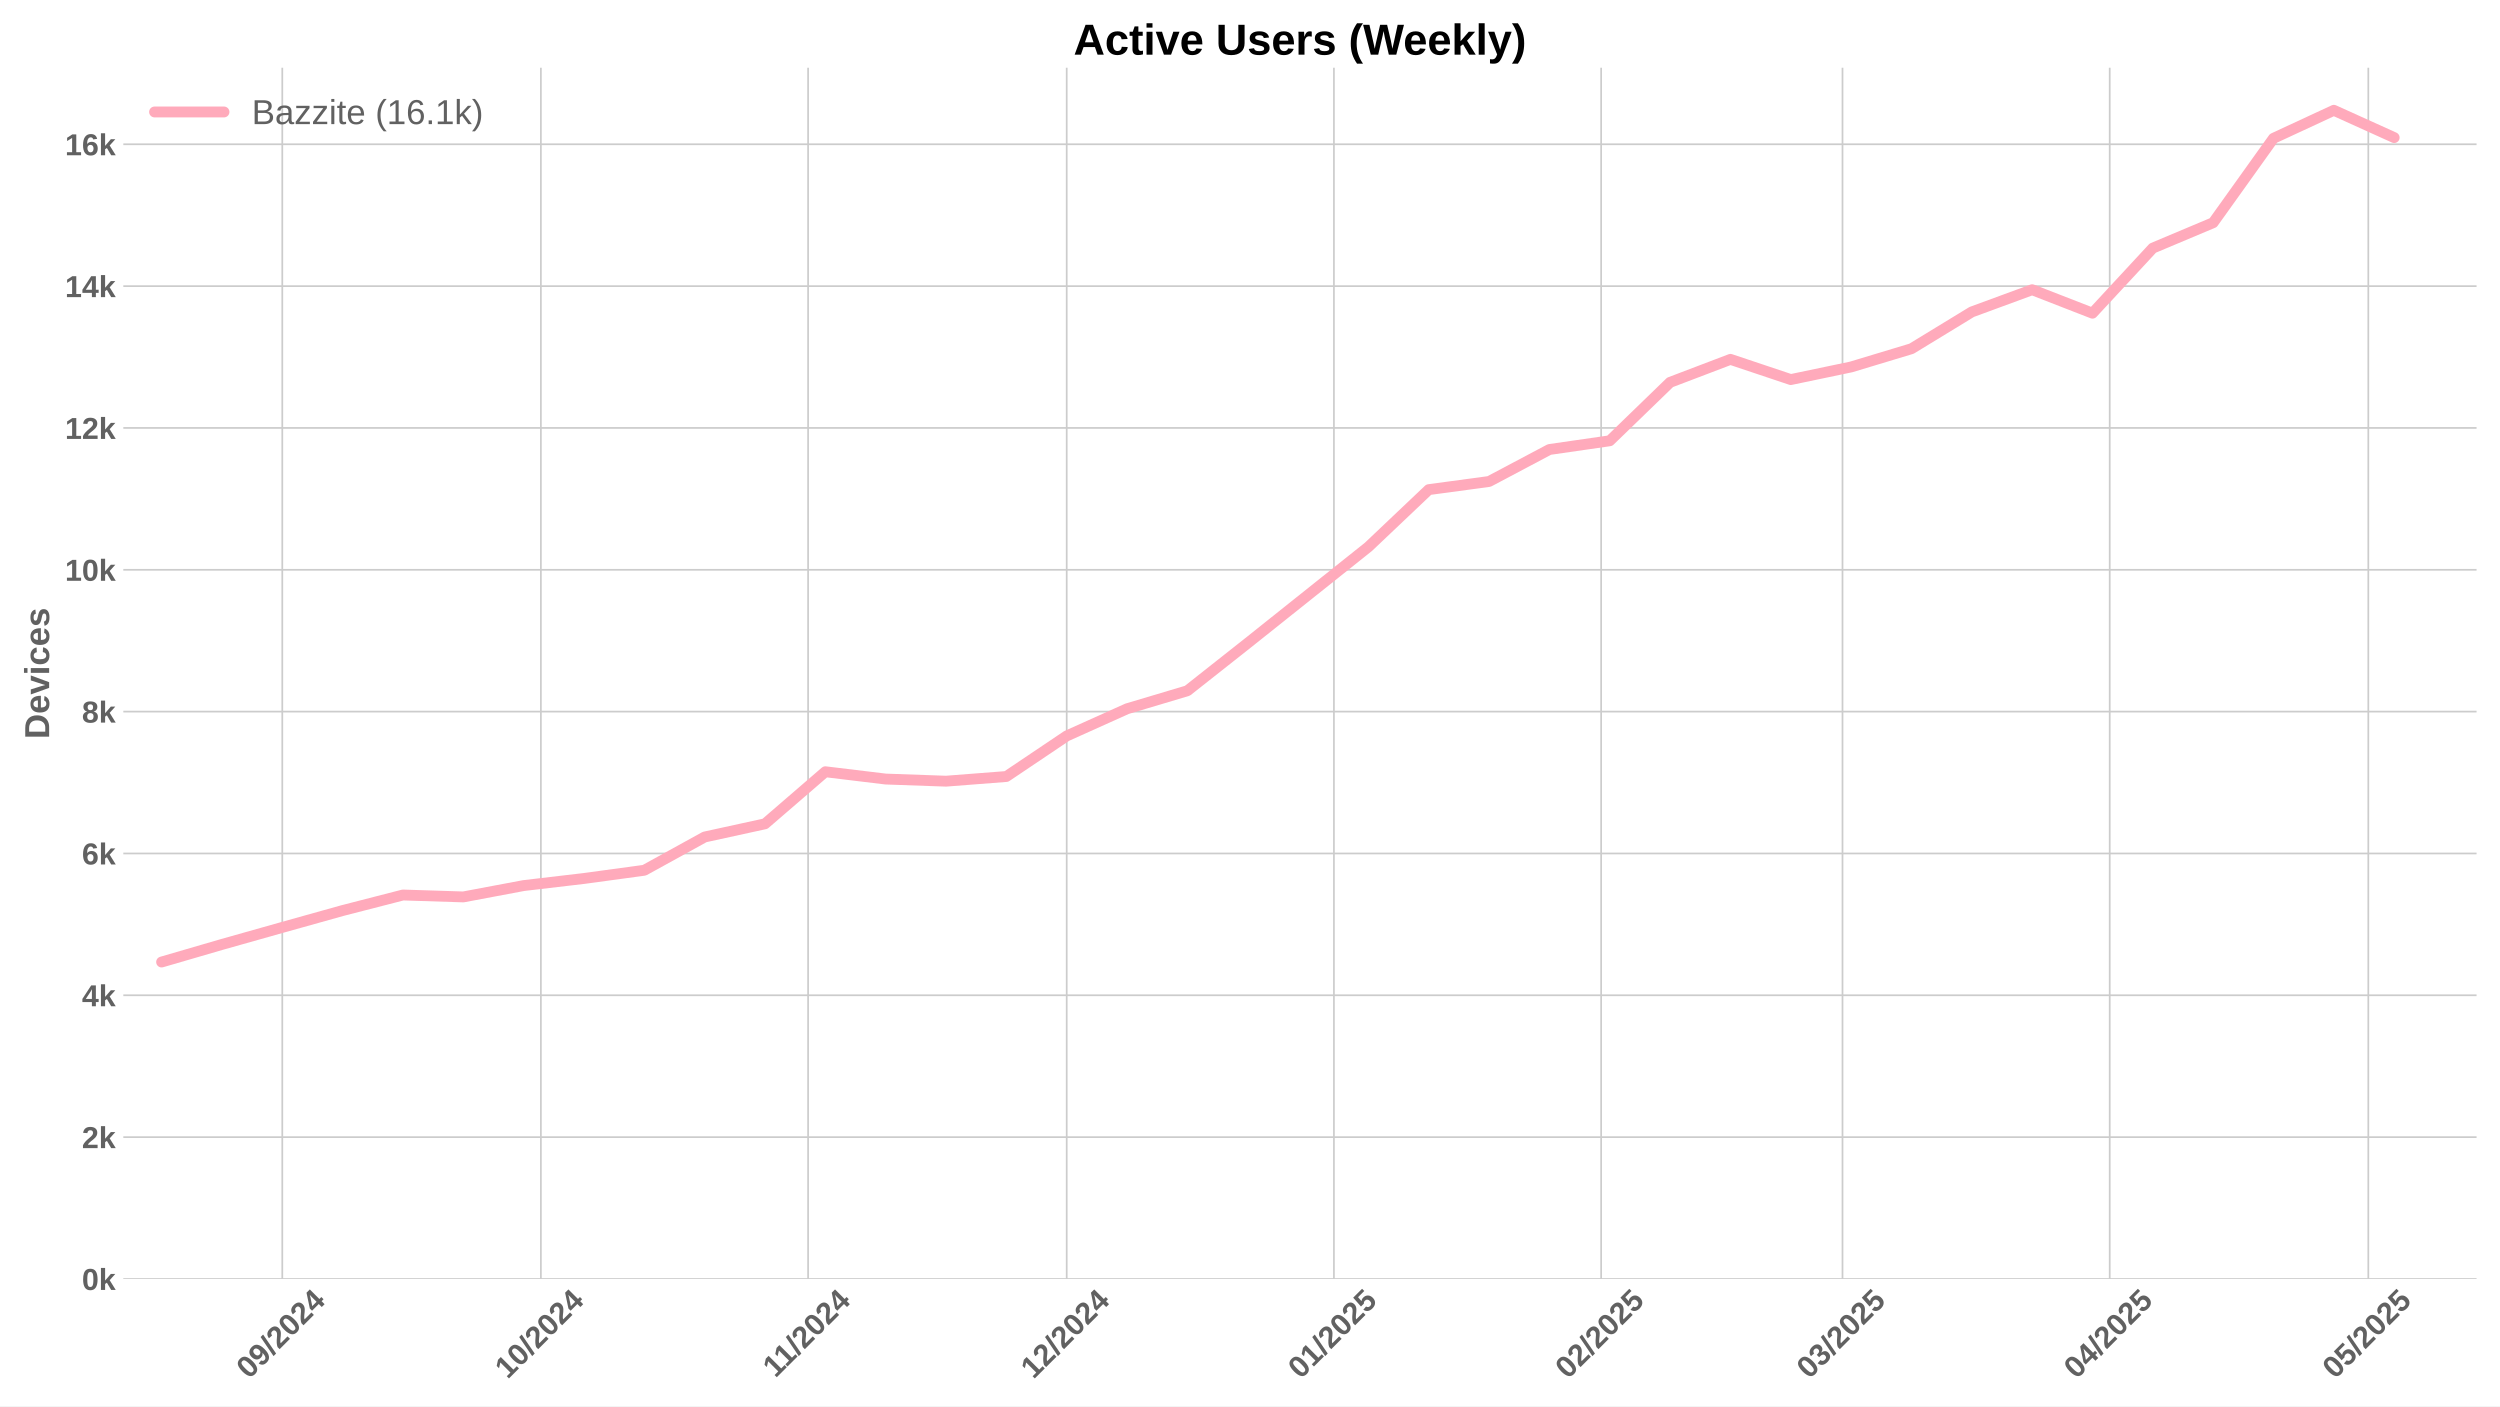
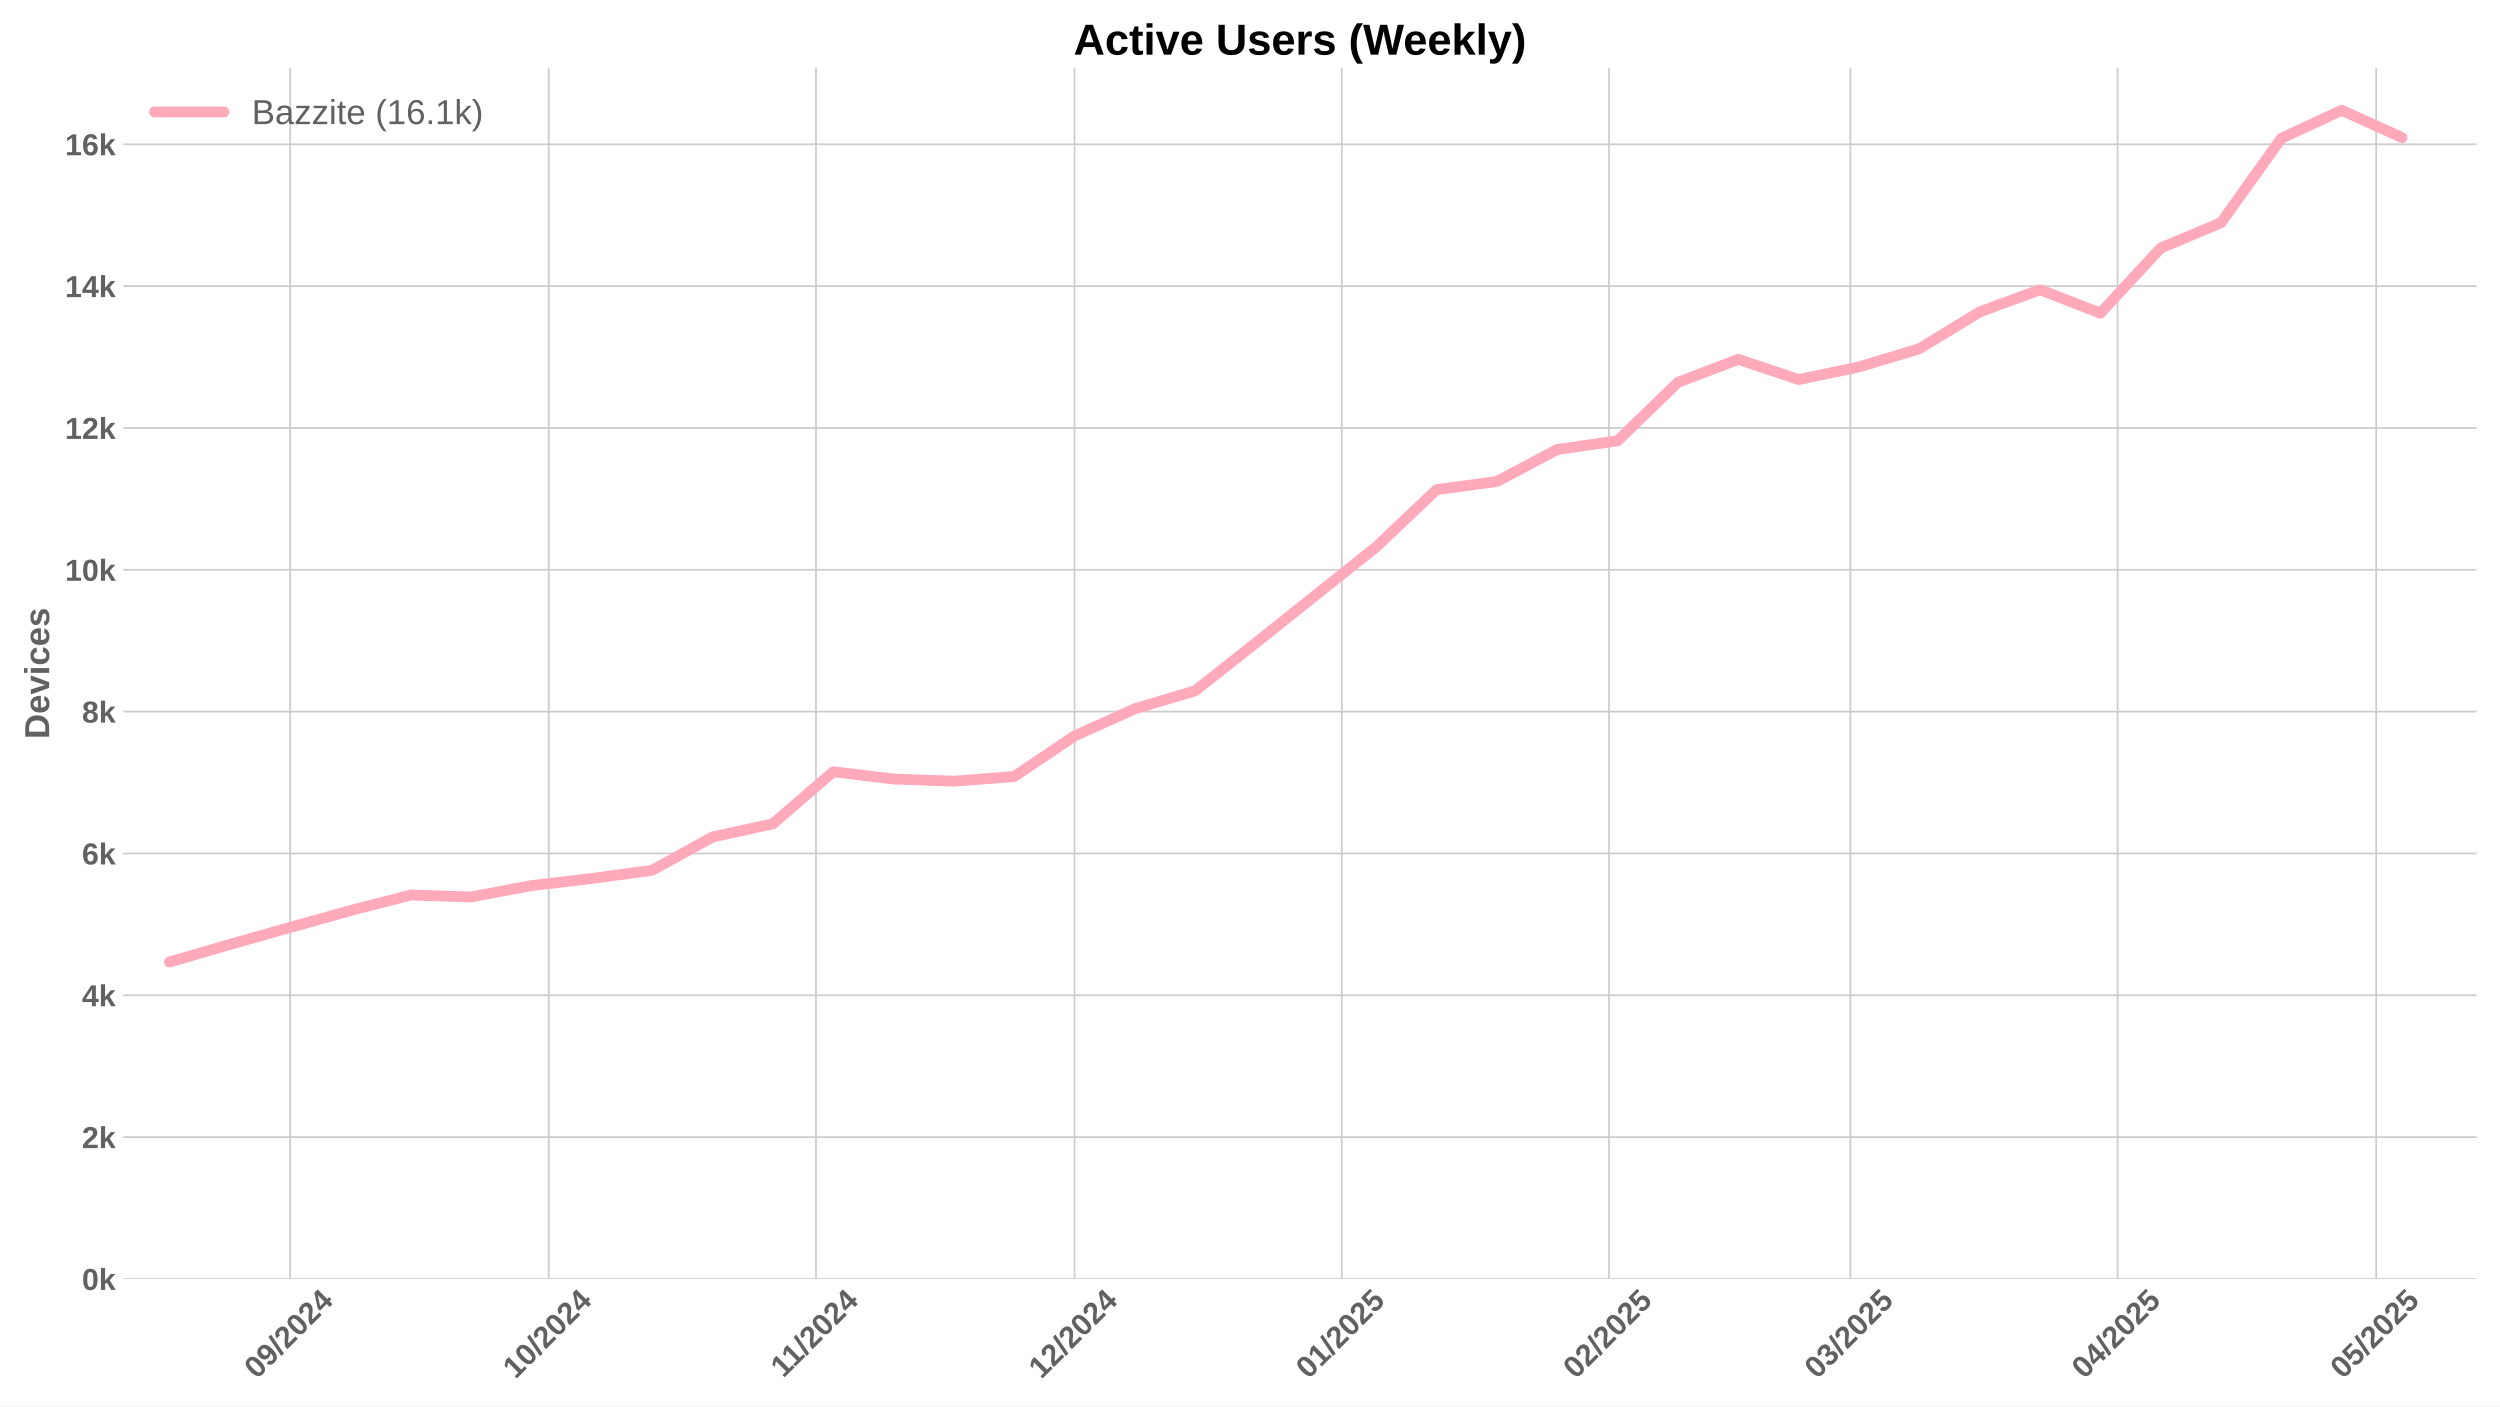
<svg xmlns="http://www.w3.org/2000/svg" xmlns:xlink="http://www.w3.org/1999/xlink" width="1152pt" height="648pt" viewBox="0 0 1152 648" version="1.1">
  <defs>
    <style type="text/css">*{stroke-linejoin: round; stroke-linecap: butt}</style>
  </defs>
  <g id="figure_1">
    <g id="patch_1">
      <path d="M 0 648  L 1152 648  L 1152 0  L 0 0  z " style="fill: #ffffff" />
    </g>
    <g id="axes_1">
      <g id="patch_2">
        <path d="M 56.82 589.343  L 1141.2 589.343  L 1141.2 31.2  L 56.82 31.2  z " style="fill: #ffffff" />
      </g>
      <g id="matplotlib.axis_1">
        <g id="xtick_1">
          <g id="line2d_1">
-             <path d="M 130.076 589.343  L 130.076 31.2  " clip-path="url(#p32532dcc13)" style="fill: none; stroke: #cccccc; stroke-width: 0.8; stroke-linecap: round" />
+             <path d="M 133.702 589.343  L 133.702 31.2  " clip-path="url(#p4826647cc5)" style="fill: none; stroke: #cccccc; stroke-width: 0.8; stroke-linecap: round" />
          </g>
          <g id="line2d_2" />
          <g id="text_1">
-             <g style="fill: #616161" transform="translate(114.7458 635.7977) rotate(-45) scale(0.14 -0.14)">
+             <g style="fill: #616161" transform="translate(118.3719 635.7977) rotate(-45) scale(0.14 -0.14)">
              <defs>
                <path id="LiberationSans-Bold-30" d="M 3297 2203  Q 3297 1088 2914 512  Q 2531 -63 1766 -63  Q 253 -63 253 2203  Q 253 2994 418 3494  Q 584 3994 915 4231  Q 1247 4469 1791 4469  Q 2572 4469 2934 3903  Q 3297 3338 3297 2203  z M 2416 2203  Q 2416 2813 2356 3150  Q 2297 3488 2165 3634  Q 2034 3781 1784 3781  Q 1519 3781 1383 3632  Q 1247 3484 1189 3148  Q 1131 2813 1131 2203  Q 1131 1600 1192 1261  Q 1253 922 1386 775  Q 1519 628 1772 628  Q 2022 628 2158 783  Q 2294 938 2355 1278  Q 2416 1619 2416 2203  z " transform="scale(0.015625)" />
                <path id="LiberationSans-Bold-39" d="M 3322 2272  Q 3322 1100 2894 518  Q 2466 -63 1678 -63  Q 1097 -63 767 185  Q 438 434 300 972  L 1125 1088  Q 1247 628 1688 628  Q 2056 628 2254 981  Q 2453 1334 2459 2028  Q 2341 1794 2070 1661  Q 1800 1528 1488 1528  Q 906 1528 564 1923  Q 222 2319 222 2994  Q 222 3688 623 4078  Q 1025 4469 1759 4469  Q 2550 4469 2936 3920  Q 3322 3372 3322 2272  z M 2394 2888  Q 2394 3297 2214 3539  Q 2034 3781 1738 3781  Q 1447 3781 1280 3570  Q 1113 3359 1113 2988  Q 1113 2622 1278 2401  Q 1444 2181 1741 2181  Q 2022 2181 2208 2373  Q 2394 2566 2394 2888  z " transform="scale(0.015625)" />
                <path id="LiberationSans-Bold-2f" d="M 63 -128  L 972 4638  L 1716 4638  L 822 -128  L 63 -128  z " transform="scale(0.015625)" />
                <path id="LiberationSans-Bold-32" d="M 222 0  L 222 609  Q 394 988 711 1347  Q 1028 1706 1509 2097  Q 1972 2472 2158 2715  Q 2344 2959 2344 3194  Q 2344 3769 1766 3769  Q 1484 3769 1336 3617  Q 1188 3466 1144 3163  L 259 3213  Q 334 3825 717 4147  Q 1100 4469 1759 4469  Q 2472 4469 2853 4144  Q 3234 3819 3234 3231  Q 3234 2922 3112 2672  Q 2991 2422 2800 2211  Q 2609 2000 2376 1815  Q 2144 1631 1925 1456  Q 1706 1281 1526 1103  Q 1347 925 1259 722  L 3303 722  L 3303 0  L 222 0  z " transform="scale(0.015625)" />
                <path id="LiberationSans-Bold-34" d="M 2938 897  L 2938 0  L 2100 0  L 2100 897  L 97 897  L 97 1556  L 1956 4403  L 2938 4403  L 2938 1550  L 3525 1550  L 3525 897  L 2938 897  z M 2100 2991  Q 2100 3159 2111 3356  Q 2122 3553 2128 3609  Q 2047 3434 1834 3103  L 813 1550  L 2100 1550  L 2100 2991  z " transform="scale(0.015625)" />
              </defs>
              <use xlink:href="#LiberationSans-Bold-30" />
              <use xlink:href="#LiberationSans-Bold-39" transform="translate(55.61523 0)" />
              <use xlink:href="#LiberationSans-Bold-2f" transform="translate(111.2305 0)" />
              <use xlink:href="#LiberationSans-Bold-32" transform="translate(139.0137 0)" />
              <use xlink:href="#LiberationSans-Bold-30" transform="translate(194.6289 0)" />
              <use xlink:href="#LiberationSans-Bold-32" transform="translate(250.2441 0)" />
              <use xlink:href="#LiberationSans-Bold-34" transform="translate(305.8594 0)" />
            </g>
          </g>
        </g>
        <g id="xtick_2">
          <g id="line2d_3">
-             <path d="M 249.239 589.343  L 249.239 31.2  " clip-path="url(#p32532dcc13)" style="fill: none; stroke: #cccccc; stroke-width: 0.8; stroke-linecap: round" />
+             <path d="M 252.865 589.343  L 252.865 31.2  " clip-path="url(#p4826647cc5)" style="fill: none; stroke: #cccccc; stroke-width: 0.8; stroke-linecap: round" />
          </g>
          <g id="line2d_4" />
          <g id="text_2">
-             <g style="fill: #616161" transform="translate(233.9085 635.7977) rotate(-45) scale(0.14 -0.14)">
+             <g style="fill: #616161" transform="translate(237.5346 635.7977) rotate(-45) scale(0.14 -0.14)">
              <defs>
                <path id="LiberationSans-Bold-31" d="M 403 0  L 403 653  L 1494 653  L 1494 3656  L 438 2997  L 438 3688  L 1541 4403  L 2372 4403  L 2372 653  L 3381 653  L 3381 0  L 403 0  z " transform="scale(0.015625)" />
              </defs>
              <use xlink:href="#LiberationSans-Bold-31" />
              <use xlink:href="#LiberationSans-Bold-30" transform="translate(55.61523 0)" />
              <use xlink:href="#LiberationSans-Bold-2f" transform="translate(111.2305 0)" />
              <use xlink:href="#LiberationSans-Bold-32" transform="translate(139.0137 0)" />
              <use xlink:href="#LiberationSans-Bold-30" transform="translate(194.6289 0)" />
              <use xlink:href="#LiberationSans-Bold-32" transform="translate(250.2441 0)" />
              <use xlink:href="#LiberationSans-Bold-34" transform="translate(305.8594 0)" />
            </g>
          </g>
        </g>
        <g id="xtick_3">
          <g id="line2d_5">
-             <path d="M 372.373 589.343  L 372.373 31.2  " clip-path="url(#p32532dcc13)" style="fill: none; stroke: #cccccc; stroke-width: 0.8; stroke-linecap: round" />
+             <path d="M 376 589.343  L 376 31.2  " clip-path="url(#p4826647cc5)" style="fill: none; stroke: #cccccc; stroke-width: 0.8; stroke-linecap: round" />
          </g>
          <g id="line2d_6" />
          <g id="text_3">
-             <g style="fill: #616161" transform="translate(357.3154 635.2532) rotate(-45) scale(0.14 -0.14)">
+             <g style="fill: #616161" transform="translate(360.9415 635.2532) rotate(-45) scale(0.14 -0.14)">
              <use xlink:href="#LiberationSans-Bold-31" />
              <use xlink:href="#LiberationSans-Bold-31" transform="translate(50.11523 0)" />
              <use xlink:href="#LiberationSans-Bold-2f" transform="translate(105.7305 0)" />
              <use xlink:href="#LiberationSans-Bold-32" transform="translate(133.5137 0)" />
              <use xlink:href="#LiberationSans-Bold-30" transform="translate(189.1289 0)" />
              <use xlink:href="#LiberationSans-Bold-32" transform="translate(244.7441 0)" />
              <use xlink:href="#LiberationSans-Bold-34" transform="translate(300.3594 0)" />
            </g>
          </g>
        </g>
        <g id="xtick_4">
          <g id="line2d_7">
-             <path d="M 491.536 589.343  L 491.536 31.2  " clip-path="url(#p32532dcc13)" style="fill: none; stroke: #cccccc; stroke-width: 0.8; stroke-linecap: round" />
+             <path d="M 495.162 589.343  L 495.162 31.2  " clip-path="url(#p4826647cc5)" style="fill: none; stroke: #cccccc; stroke-width: 0.8; stroke-linecap: round" />
          </g>
          <g id="line2d_8" />
          <g id="text_4">
-             <g style="fill: #616161" transform="translate(476.2058 635.7977) rotate(-45) scale(0.14 -0.14)">
+             <g style="fill: #616161" transform="translate(479.8319 635.7977) rotate(-45) scale(0.14 -0.14)">
              <use xlink:href="#LiberationSans-Bold-31" />
              <use xlink:href="#LiberationSans-Bold-32" transform="translate(55.61523 0)" />
              <use xlink:href="#LiberationSans-Bold-2f" transform="translate(111.2305 0)" />
              <use xlink:href="#LiberationSans-Bold-32" transform="translate(139.0137 0)" />
              <use xlink:href="#LiberationSans-Bold-30" transform="translate(194.6289 0)" />
              <use xlink:href="#LiberationSans-Bold-32" transform="translate(250.2441 0)" />
              <use xlink:href="#LiberationSans-Bold-34" transform="translate(305.8594 0)" />
            </g>
          </g>
        </g>
        <g id="xtick_5">
          <g id="line2d_9">
-             <path d="M 614.671 589.343  L 614.671 31.2  " clip-path="url(#p32532dcc13)" style="fill: none; stroke: #cccccc; stroke-width: 0.8; stroke-linecap: round" />
+             <path d="M 618.297 589.343  L 618.297 31.2  " clip-path="url(#p4826647cc5)" style="fill: none; stroke: #cccccc; stroke-width: 0.8; stroke-linecap: round" />
          </g>
          <g id="line2d_10" />
          <g id="text_5">
-             <g style="fill: #616161" transform="translate(599.3406 635.7977) rotate(-45) scale(0.14 -0.14)">
+             <g style="fill: #616161" transform="translate(602.9667 635.7977) rotate(-45) scale(0.14 -0.14)">
              <defs>
                <path id="LiberationSans-Bold-35" d="M 3381 1466  Q 3381 766 2945 351  Q 2509 -63 1750 -63  Q 1088 -63 689 235  Q 291 534 197 1100  L 1075 1172  Q 1144 891 1319 762  Q 1494 634 1759 634  Q 2088 634 2283 843  Q 2478 1053 2478 1447  Q 2478 1794 2293 2001  Q 2109 2209 1778 2209  Q 1413 2209 1181 1925  L 325 1925  L 478 4403  L 3125 4403  L 3125 3750  L 1275 3750  L 1203 2638  Q 1522 2919 2000 2919  Q 2628 2919 3004 2528  Q 3381 2138 3381 1466  z " transform="scale(0.015625)" />
              </defs>
              <use xlink:href="#LiberationSans-Bold-30" />
              <use xlink:href="#LiberationSans-Bold-31" transform="translate(55.61523 0)" />
              <use xlink:href="#LiberationSans-Bold-2f" transform="translate(111.2305 0)" />
              <use xlink:href="#LiberationSans-Bold-32" transform="translate(139.0137 0)" />
              <use xlink:href="#LiberationSans-Bold-30" transform="translate(194.6289 0)" />
              <use xlink:href="#LiberationSans-Bold-32" transform="translate(250.2441 0)" />
              <use xlink:href="#LiberationSans-Bold-35" transform="translate(305.8594 0)" />
            </g>
          </g>
        </g>
        <g id="xtick_6">
          <g id="line2d_11">
-             <path d="M 737.806 589.343  L 737.806 31.2  " clip-path="url(#p32532dcc13)" style="fill: none; stroke: #cccccc; stroke-width: 0.8; stroke-linecap: round" />
+             <path d="M 741.432 589.343  L 741.432 31.2  " clip-path="url(#p4826647cc5)" style="fill: none; stroke: #cccccc; stroke-width: 0.8; stroke-linecap: round" />
          </g>
          <g id="line2d_12" />
          <g id="text_6">
-             <g style="fill: #616161" transform="translate(722.4753 635.7977) rotate(-45) scale(0.14 -0.14)">
+             <g style="fill: #616161" transform="translate(726.1014 635.7977) rotate(-45) scale(0.14 -0.14)">
              <use xlink:href="#LiberationSans-Bold-30" />
              <use xlink:href="#LiberationSans-Bold-32" transform="translate(55.61523 0)" />
              <use xlink:href="#LiberationSans-Bold-2f" transform="translate(111.2305 0)" />
              <use xlink:href="#LiberationSans-Bold-32" transform="translate(139.0137 0)" />
              <use xlink:href="#LiberationSans-Bold-30" transform="translate(194.6289 0)" />
              <use xlink:href="#LiberationSans-Bold-32" transform="translate(250.2441 0)" />
              <use xlink:href="#LiberationSans-Bold-35" transform="translate(305.8594 0)" />
            </g>
          </g>
        </g>
        <g id="xtick_7">
          <g id="line2d_13">
-             <path d="M 849.024 589.343  L 849.024 31.2  " clip-path="url(#p32532dcc13)" style="fill: none; stroke: #cccccc; stroke-width: 0.8; stroke-linecap: round" />
+             <path d="M 852.65 589.343  L 852.65 31.2  " clip-path="url(#p4826647cc5)" style="fill: none; stroke: #cccccc; stroke-width: 0.8; stroke-linecap: round" />
          </g>
          <g id="line2d_14" />
          <g id="text_7">
-             <g style="fill: #616161" transform="translate(833.6937 635.7977) rotate(-45) scale(0.14 -0.14)">
+             <g style="fill: #616161" transform="translate(837.3198 635.7977) rotate(-45) scale(0.14 -0.14)">
              <defs>
                <path id="LiberationSans-Bold-33" d="M 3328 1222  Q 3328 603 2922 265  Q 2516 -72 1766 -72  Q 1056 -72 637 254  Q 219 581 147 1197  L 1041 1275  Q 1125 641 1763 641  Q 2078 641 2253 797  Q 2428 953 2428 1275  Q 2428 1569 2215 1725  Q 2003 1881 1584 1881  L 1278 1881  L 1278 2591  L 1566 2591  Q 1944 2591 2134 2745  Q 2325 2900 2325 3188  Q 2325 3459 2173 3614  Q 2022 3769 1731 3769  Q 1459 3769 1292 3619  Q 1125 3469 1100 3194  L 222 3256  Q 291 3825 694 4147  Q 1097 4469 1747 4469  Q 2438 4469 2827 4158  Q 3216 3847 3216 3297  Q 3216 2884 2973 2618  Q 2731 2353 2275 2266  L 2275 2253  Q 2781 2194 3054 1920  Q 3328 1647 3328 1222  z " transform="scale(0.015625)" />
              </defs>
              <use xlink:href="#LiberationSans-Bold-30" />
              <use xlink:href="#LiberationSans-Bold-33" transform="translate(55.61523 0)" />
              <use xlink:href="#LiberationSans-Bold-2f" transform="translate(111.2305 0)" />
              <use xlink:href="#LiberationSans-Bold-32" transform="translate(139.0137 0)" />
              <use xlink:href="#LiberationSans-Bold-30" transform="translate(194.6289 0)" />
              <use xlink:href="#LiberationSans-Bold-32" transform="translate(250.2441 0)" />
              <use xlink:href="#LiberationSans-Bold-35" transform="translate(305.8594 0)" />
            </g>
          </g>
        </g>
        <g id="xtick_8">
          <g id="line2d_15">
-             <path d="M 972.159 589.343  L 972.159 31.2  " clip-path="url(#p32532dcc13)" style="fill: none; stroke: #cccccc; stroke-width: 0.8; stroke-linecap: round" />
+             <path d="M 975.785 589.343  L 975.785 31.2  " clip-path="url(#p4826647cc5)" style="fill: none; stroke: #cccccc; stroke-width: 0.8; stroke-linecap: round" />
          </g>
          <g id="line2d_16" />
          <g id="text_8">
-             <g style="fill: #616161" transform="translate(956.8285 635.7977) rotate(-45) scale(0.14 -0.14)">
+             <g style="fill: #616161" transform="translate(960.4546 635.7977) rotate(-45) scale(0.14 -0.14)">
              <use xlink:href="#LiberationSans-Bold-30" />
              <use xlink:href="#LiberationSans-Bold-34" transform="translate(55.61523 0)" />
              <use xlink:href="#LiberationSans-Bold-2f" transform="translate(111.2305 0)" />
              <use xlink:href="#LiberationSans-Bold-32" transform="translate(139.0137 0)" />
              <use xlink:href="#LiberationSans-Bold-30" transform="translate(194.6289 0)" />
              <use xlink:href="#LiberationSans-Bold-32" transform="translate(250.2441 0)" />
              <use xlink:href="#LiberationSans-Bold-35" transform="translate(305.8594 0)" />
            </g>
          </g>
        </g>
        <g id="xtick_9">
          <g id="line2d_17">
-             <path d="M 1091.321 589.343  L 1091.321 31.2  " clip-path="url(#p32532dcc13)" style="fill: none; stroke: #cccccc; stroke-width: 0.8; stroke-linecap: round" />
+             <path d="M 1094.947 589.343  L 1094.947 31.2  " clip-path="url(#p4826647cc5)" style="fill: none; stroke: #cccccc; stroke-width: 0.8; stroke-linecap: round" />
          </g>
          <g id="line2d_18" />
          <g id="text_9">
-             <g style="fill: #616161" transform="translate(1075.991 635.7977) rotate(-45) scale(0.14 -0.14)">
+             <g style="fill: #616161" transform="translate(1079.617 635.7977) rotate(-45) scale(0.14 -0.14)">
              <use xlink:href="#LiberationSans-Bold-30" />
              <use xlink:href="#LiberationSans-Bold-35" transform="translate(55.61523 0)" />
              <use xlink:href="#LiberationSans-Bold-2f" transform="translate(111.2305 0)" />
              <use xlink:href="#LiberationSans-Bold-32" transform="translate(139.0137 0)" />
              <use xlink:href="#LiberationSans-Bold-30" transform="translate(194.6289 0)" />
              <use xlink:href="#LiberationSans-Bold-32" transform="translate(250.2441 0)" />
              <use xlink:href="#LiberationSans-Bold-35" transform="translate(305.8594 0)" />
            </g>
          </g>
        </g>
      </g>
      <g id="matplotlib.axis_2">
        <g id="ytick_1">
          <g id="line2d_19">
-             <path d="M 56.82 589.343  L 1141.2 589.343  " clip-path="url(#p32532dcc13)" style="fill: none; stroke: #cccccc; stroke-width: 0.8; stroke-linecap: round" />
+             <path d="M 56.82 589.343  L 1141.2 589.343  " clip-path="url(#p4826647cc5)" style="fill: none; stroke: #cccccc; stroke-width: 0.8; stroke-linecap: round" />
          </g>
          <g id="line2d_20" />
          <g id="text_10">
            <g style="fill: #616161" transform="translate(37.74938 594.416) scale(0.14 -0.14)">
              <defs>
                <path id="LiberationSans-Bold-6b" d="M 2606 0  L 1703 1531  L 1325 1269  L 1325 0  L 447 0  L 447 4638  L 1325 4638  L 1325 1981  L 2531 3381  L 3475 3381  L 2288 2063  L 3566 0  L 2606 0  z " transform="scale(0.015625)" />
              </defs>
              <use xlink:href="#LiberationSans-Bold-30" />
              <use xlink:href="#LiberationSans-Bold-6b" transform="translate(55.61523 0)" />
            </g>
          </g>
        </g>
        <g id="ytick_2">
          <g id="line2d_21">
-             <path d="M 56.82 523.985  L 1141.2 523.985  " clip-path="url(#p32532dcc13)" style="fill: none; stroke: #cccccc; stroke-width: 0.8; stroke-linecap: round" />
+             <path d="M 56.82 523.985  L 1141.2 523.985  " clip-path="url(#p4826647cc5)" style="fill: none; stroke: #cccccc; stroke-width: 0.8; stroke-linecap: round" />
          </g>
          <g id="line2d_22" />
          <g id="text_11">
            <g style="fill: #616161" transform="translate(37.74938 529.0577) scale(0.14 -0.14)">
              <use xlink:href="#LiberationSans-Bold-32" />
              <use xlink:href="#LiberationSans-Bold-6b" transform="translate(55.61523 0)" />
            </g>
          </g>
        </g>
        <g id="ytick_3">
          <g id="line2d_23">
-             <path d="M 56.82 458.627  L 1141.2 458.627  " clip-path="url(#p32532dcc13)" style="fill: none; stroke: #cccccc; stroke-width: 0.8; stroke-linecap: round" />
+             <path d="M 56.82 458.627  L 1141.2 458.627  " clip-path="url(#p4826647cc5)" style="fill: none; stroke: #cccccc; stroke-width: 0.8; stroke-linecap: round" />
          </g>
          <g id="line2d_24" />
          <g id="text_12">
            <g style="fill: #616161" transform="translate(37.74938 463.6995) scale(0.14 -0.14)">
              <use xlink:href="#LiberationSans-Bold-34" />
              <use xlink:href="#LiberationSans-Bold-6b" transform="translate(55.61523 0)" />
            </g>
          </g>
        </g>
        <g id="ytick_4">
          <g id="line2d_25">
-             <path d="M 56.82 393.268  L 1141.2 393.268  " clip-path="url(#p32532dcc13)" style="fill: none; stroke: #cccccc; stroke-width: 0.8; stroke-linecap: round" />
+             <path d="M 56.82 393.268  L 1141.2 393.268  " clip-path="url(#p4826647cc5)" style="fill: none; stroke: #cccccc; stroke-width: 0.8; stroke-linecap: round" />
          </g>
          <g id="line2d_26" />
          <g id="text_13">
            <g style="fill: #616161" transform="translate(37.74938 398.3412) scale(0.14 -0.14)">
              <defs>
                <path id="LiberationSans-Bold-36" d="M 3328 1441  Q 3328 738 2934 337  Q 2541 -63 1847 -63  Q 1069 -63 651 482  Q 234 1028 234 2100  Q 234 3278 657 3873  Q 1081 4469 1869 4469  Q 2428 4469 2751 4222  Q 3075 3975 3209 3456  L 2381 3341  Q 2263 3775 1850 3775  Q 1497 3775 1295 3422  Q 1094 3069 1094 2350  Q 1234 2584 1484 2709  Q 1734 2834 2050 2834  Q 2641 2834 2984 2459  Q 3328 2084 3328 1441  z M 2447 1416  Q 2447 1791 2273 1989  Q 2100 2188 1797 2188  Q 1506 2188 1331 2002  Q 1156 1816 1156 1509  Q 1156 1125 1339 873  Q 1522 622 1819 622  Q 2116 622 2281 833  Q 2447 1044 2447 1416  z " transform="scale(0.015625)" />
              </defs>
              <use xlink:href="#LiberationSans-Bold-36" />
              <use xlink:href="#LiberationSans-Bold-6b" transform="translate(55.61523 0)" />
            </g>
          </g>
        </g>
        <g id="ytick_5">
          <g id="line2d_27">
-             <path d="M 56.82 327.91  L 1141.2 327.91  " clip-path="url(#p32532dcc13)" style="fill: none; stroke: #cccccc; stroke-width: 0.8; stroke-linecap: round" />
+             <path d="M 56.82 327.91  L 1141.2 327.91  " clip-path="url(#p4826647cc5)" style="fill: none; stroke: #cccccc; stroke-width: 0.8; stroke-linecap: round" />
          </g>
          <g id="line2d_28" />
          <g id="text_14">
            <g style="fill: #616161" transform="translate(37.74938 332.983) scale(0.14 -0.14)">
              <defs>
                <path id="LiberationSans-Bold-38" d="M 3363 1241  Q 3363 622 2953 279  Q 2544 -63 1784 -63  Q 1031 -63 617 278  Q 203 619 203 1234  Q 203 1656 447 1945  Q 691 2234 1100 2303  L 1100 2316  Q 744 2394 525 2669  Q 306 2944 306 3303  Q 306 3844 689 4156  Q 1072 4469 1772 4469  Q 2488 4469 2870 4164  Q 3253 3859 3253 3297  Q 3253 2938 3036 2666  Q 2819 2394 2453 2322  L 2453 2309  Q 2878 2241 3120 1961  Q 3363 1681 3363 1241  z M 2350 3250  Q 2350 3563 2206 3708  Q 2063 3853 1772 3853  Q 1203 3853 1203 3250  Q 1203 2619 1778 2619  Q 2066 2619 2208 2766  Q 2350 2913 2350 3250  z M 2453 1313  Q 2453 2003 1766 2003  Q 1447 2003 1276 1822  Q 1106 1641 1106 1300  Q 1106 913 1275 734  Q 1444 556 1791 556  Q 2131 556 2292 734  Q 2453 913 2453 1313  z " transform="scale(0.015625)" />
              </defs>
              <use xlink:href="#LiberationSans-Bold-38" />
              <use xlink:href="#LiberationSans-Bold-6b" transform="translate(55.61523 0)" />
            </g>
          </g>
        </g>
        <g id="ytick_6">
          <g id="line2d_29">
-             <path d="M 56.82 262.552  L 1141.2 262.552  " clip-path="url(#p32532dcc13)" style="fill: none; stroke: #cccccc; stroke-width: 0.8; stroke-linecap: round" />
+             <path d="M 56.82 262.552  L 1141.2 262.552  " clip-path="url(#p4826647cc5)" style="fill: none; stroke: #cccccc; stroke-width: 0.8; stroke-linecap: round" />
          </g>
          <g id="line2d_30" />
          <g id="text_15">
            <g style="fill: #616161" transform="translate(29.96406 267.6247) scale(0.14 -0.14)">
              <use xlink:href="#LiberationSans-Bold-31" />
              <use xlink:href="#LiberationSans-Bold-30" transform="translate(55.61523 0)" />
              <use xlink:href="#LiberationSans-Bold-6b" transform="translate(111.2305 0)" />
            </g>
          </g>
        </g>
        <g id="ytick_7">
          <g id="line2d_31">
-             <path d="M 56.82 197.194  L 1141.2 197.194  " clip-path="url(#p32532dcc13)" style="fill: none; stroke: #cccccc; stroke-width: 0.8; stroke-linecap: round" />
+             <path d="M 56.82 197.194  L 1141.2 197.194  " clip-path="url(#p4826647cc5)" style="fill: none; stroke: #cccccc; stroke-width: 0.8; stroke-linecap: round" />
          </g>
          <g id="line2d_32" />
          <g id="text_16">
            <g style="fill: #616161" transform="translate(29.96406 202.2665) scale(0.14 -0.14)">
              <use xlink:href="#LiberationSans-Bold-31" />
              <use xlink:href="#LiberationSans-Bold-32" transform="translate(55.61523 0)" />
              <use xlink:href="#LiberationSans-Bold-6b" transform="translate(111.2305 0)" />
            </g>
          </g>
        </g>
        <g id="ytick_8">
          <g id="line2d_33">
-             <path d="M 56.82 131.835  L 1141.2 131.835  " clip-path="url(#p32532dcc13)" style="fill: none; stroke: #cccccc; stroke-width: 0.8; stroke-linecap: round" />
+             <path d="M 56.82 131.835  L 1141.2 131.835  " clip-path="url(#p4826647cc5)" style="fill: none; stroke: #cccccc; stroke-width: 0.8; stroke-linecap: round" />
          </g>
          <g id="line2d_34" />
          <g id="text_17">
            <g style="fill: #616161" transform="translate(29.96406 136.9082) scale(0.14 -0.14)">
              <use xlink:href="#LiberationSans-Bold-31" />
              <use xlink:href="#LiberationSans-Bold-34" transform="translate(55.61523 0)" />
              <use xlink:href="#LiberationSans-Bold-6b" transform="translate(111.2305 0)" />
            </g>
          </g>
        </g>
        <g id="ytick_9">
          <g id="line2d_35">
-             <path d="M 56.82 66.477  L 1141.2 66.477  " clip-path="url(#p32532dcc13)" style="fill: none; stroke: #cccccc; stroke-width: 0.8; stroke-linecap: round" />
+             <path d="M 56.82 66.477  L 1141.2 66.477  " clip-path="url(#p4826647cc5)" style="fill: none; stroke: #cccccc; stroke-width: 0.8; stroke-linecap: round" />
          </g>
          <g id="line2d_36" />
          <g id="text_18">
            <g style="fill: #616161" transform="translate(29.96406 71.54993) scale(0.14 -0.14)">
              <use xlink:href="#LiberationSans-Bold-31" />
              <use xlink:href="#LiberationSans-Bold-36" transform="translate(55.61523 0)" />
              <use xlink:href="#LiberationSans-Bold-6b" transform="translate(111.2305 0)" />
            </g>
          </g>
        </g>
        <g id="text_19">
          <g style="fill: #616161" transform="translate(22.64406 340.5153) rotate(-90) scale(0.16 -0.16)">
            <defs>
              <path id="LiberationSans-Bold-44" d="M 4353 2234  Q 4353 1553 4086 1045  Q 3819 538 3330 269  Q 2841 0 2209 0  L 428 0  L 428 4403  L 2022 4403  Q 3134 4403 3743 3842  Q 4353 3281 4353 2234  z M 3425 2234  Q 3425 2944 3056 3317  Q 2688 3691 2003 3691  L 1350 3691  L 1350 713  L 2131 713  Q 2725 713 3075 1122  Q 3425 1531 3425 2234  z " transform="scale(0.015625)" />
              <path id="LiberationSans-Bold-65" d="M 1831 -63  Q 1069 -63 659 389  Q 250 841 250 1706  Q 250 2544 665 2994  Q 1081 3444 1844 3444  Q 2572 3444 2956 2961  Q 3341 2478 3341 1547  L 3341 1522  L 1172 1522  Q 1172 1028 1355 776  Q 1538 525 1875 525  Q 2341 525 2463 928  L 3291 856  Q 2931 -63 1831 -63  z M 1831 2891  Q 1522 2891 1355 2675  Q 1188 2459 1178 2072  L 2491 2072  Q 2466 2481 2294 2686  Q 2122 2891 1831 2891  z " transform="scale(0.015625)" />
              <path id="LiberationSans-Bold-76" d="M 2284 0  L 1234 0  L 25 3381  L 953 3381  L 1544 1491  Q 1591 1334 1766 709  Q 1797 838 1894 1159  Q 1991 1481 2613 3381  L 3531 3381  L 2284 0  z " transform="scale(0.015625)" />
              <path id="LiberationSans-Bold-69" d="M 447 3991  L 447 4638  L 1325 4638  L 1325 3991  L 447 3991  z M 447 0  L 447 3381  L 1325 3381  L 1325 0  L 447 0  z " transform="scale(0.015625)" />
              <path id="LiberationSans-Bold-63" d="M 1856 -63  Q 1088 -63 669 395  Q 250 853 250 1672  Q 250 2509 672 2976  Q 1094 3444 1869 3444  Q 2466 3444 2856 3144  Q 3247 2844 3347 2316  L 2463 2272  Q 2425 2531 2275 2686  Q 2125 2841 1850 2841  Q 1172 2841 1172 1706  Q 1172 538 1863 538  Q 2113 538 2281 695  Q 2450 853 2491 1166  L 3372 1125  Q 3325 778 3123 506  Q 2922 234 2594 85  Q 2266 -63 1856 -63  z " transform="scale(0.015625)" />
              <path id="LiberationSans-Bold-73" d="M 3297 988  Q 3297 497 2895 217  Q 2494 -63 1784 -63  Q 1088 -63 717 157  Q 347 378 225 844  L 997 959  Q 1063 719 1223 619  Q 1384 519 1784 519  Q 2153 519 2322 612  Q 2491 706 2491 906  Q 2491 1069 2355 1164  Q 2219 1259 1894 1325  Q 1150 1472 890 1598  Q 631 1725 495 1926  Q 359 2128 359 2422  Q 359 2906 732 3176  Q 1106 3447 1791 3447  Q 2394 3447 2761 3212  Q 3128 2978 3219 2534  L 2441 2453  Q 2403 2659 2256 2761  Q 2109 2863 1791 2863  Q 1478 2863 1322 2783  Q 1166 2703 1166 2516  Q 1166 2369 1286 2283  Q 1406 2197 1691 2141  Q 2088 2059 2395 1973  Q 2703 1888 2889 1769  Q 3075 1650 3186 1464  Q 3297 1278 3297 988  z " transform="scale(0.015625)" />
            </defs>
            <use xlink:href="#LiberationSans-Bold-44" />
            <use xlink:href="#LiberationSans-Bold-65" transform="translate(72.2168 0)" />
            <use xlink:href="#LiberationSans-Bold-76" transform="translate(127.832 0)" />
            <use xlink:href="#LiberationSans-Bold-69" transform="translate(183.4473 0)" />
            <use xlink:href="#LiberationSans-Bold-63" transform="translate(211.2305 0)" />
            <use xlink:href="#LiberationSans-Bold-65" transform="translate(266.8457 0)" />
            <use xlink:href="#LiberationSans-Bold-73" transform="translate(322.4609 0)" />
          </g>
        </g>
      </g>
      <g id="line2d_37">
-         <path d="M 74.467 443.3  L 102.272 435.196  L 130.076 427.353  L 157.881 419.575  L 185.685 412.418  L 213.49 413.301  L 241.295 408.072  L 269.099 404.804  L 296.904 401.013  L 324.708 385.687  L 352.513 379.609  L 380.318 355.622  L 408.122 358.988  L 435.927 359.968  L 463.732 357.812  L 491.536 339.119  L 519.341 326.603  L 547.145 318.302  L 574.95 296.342  L 630.559 251.997  L 658.364 225.624  L 686.168 221.866  L 713.973 207.128  L 741.778 203.109  L 769.582 176.181  L 797.387 165.593  L 825.192 174.906  L 852.996 169.09  L 880.801 160.691  L 908.605 143.731  L 936.41 133.502  L 964.215 144.319  L 992.019 114.319  L 1019.824 102.62  L 1047.628 63.732  L 1075.433 50.824  L 1103.238 63.405  " clip-path="url(#p32532dcc13)" style="fill: none; stroke: #ffaabb; stroke-width: 5; stroke-linecap: round" />
+         <path d="M 78.093 443.3  L 105.898 435.196  L 133.702 427.353  L 161.507 419.575  L 189.311 412.418  L 217.116 413.301  L 244.921 408.072  L 272.725 404.804  L 300.53 401.013  L 328.335 385.687  L 356.139 379.609  L 383.944 355.622  L 411.748 358.988  L 439.553 359.968  L 467.358 357.812  L 495.162 339.119  L 522.967 326.603  L 550.771 318.302  L 578.576 296.342  L 634.185 251.997  L 661.99 225.624  L 689.795 221.866  L 717.599 207.128  L 745.404 203.109  L 773.208 176.181  L 801.013 165.593  L 828.818 174.906  L 856.622 169.09  L 884.427 160.691  L 912.231 143.731  L 940.036 133.502  L 967.841 144.319  L 995.645 114.319  L 1023.45 102.62  L 1051.255 63.732  L 1079.059 50.824  L 1106.864 63.405  " clip-path="url(#p4826647cc5)" style="fill: none; stroke: #ffaabb; stroke-width: 5; stroke-linecap: round" />
      </g>
      <g id="patch_3">
        <path d="M 56.82 589.343  L 56.82 31.2  " style="fill: none" />
      </g>
      <g id="patch_4">
        <path d="M 1141.2 589.343  L 1141.2 31.2  " style="fill: none" />
      </g>
      <g id="patch_5">
        <path d="M 56.82 589.343  L 1141.2 589.343  " style="fill: none" />
      </g>
      <g id="patch_6">
        <path d="M 56.82 31.2  L 1141.2 31.2  " style="fill: none" />
      </g>
      <g id="text_20">
        <g transform="translate(494.6991 25.2) scale(0.2 -0.2)">
          <defs>
            <path id="LiberationSans-Bold-41" d="M 3541 0  L 3150 1125  L 1472 1125  L 1081 0  L 159 0  L 1766 4403  L 2853 4403  L 4453 0  L 3541 0  z M 2309 3725  L 2291 3656  Q 2259 3544 2215 3400  Q 2172 3256 1678 1819  L 2944 1819  L 2509 3084  L 2375 3509  L 2309 3725  z " transform="scale(0.015625)" />
            <path id="LiberationSans-Bold-74" d="M 1313 -56  Q 925 -56 715 155  Q 506 366 506 794  L 506 2788  L 78 2788  L 78 3381  L 550 3381  L 825 4175  L 1375 4175  L 1375 3381  L 2016 3381  L 2016 2788  L 1375 2788  L 1375 1031  Q 1375 784 1469 667  Q 1563 550 1759 550  Q 1863 550 2053 594  L 2053 50  Q 1728 -56 1313 -56  z " transform="scale(0.015625)" />
            <path id="LiberationSans-Bold-20" transform="scale(0.015625)" />
            <path id="LiberationSans-Bold-55" d="M 2259 -63  Q 1350 -63 867 381  Q 384 825 384 1650  L 384 4403  L 1306 4403  L 1306 1722  Q 1306 1200 1554 929  Q 1803 659 2284 659  Q 2778 659 3043 942  Q 3309 1225 3309 1753  L 3309 4403  L 4231 4403  L 4231 1697  Q 4231 859 3714 398  Q 3197 -63 2259 -63  z " transform="scale(0.015625)" />
            <path id="LiberationSans-Bold-72" d="M 447 0  L 447 2588  Q 447 2866 439 3052  Q 431 3238 422 3381  L 1259 3381  Q 1269 3325 1284 3039  Q 1300 2753 1300 2659  L 1313 2659  Q 1441 3016 1541 3161  Q 1641 3306 1778 3376  Q 1916 3447 2122 3447  Q 2291 3447 2394 3400  L 2394 2666  Q 2181 2713 2019 2713  Q 1691 2713 1508 2447  Q 1325 2181 1325 1659  L 1325 0  L 447 0  z " transform="scale(0.015625)" />
            <path id="LiberationSans-Bold-28" d="M 1247 -1328  Q 756 -622 537 81  Q 319 784 319 1659  Q 319 2531 537 3232  Q 756 3934 1247 4638  L 2125 4638  Q 1631 3925 1407 3219  Q 1184 2513 1184 1656  Q 1184 803 1406 101  Q 1628 -600 2125 -1328  L 1247 -1328  z " transform="scale(0.015625)" />
            <path id="LiberationSans-Bold-57" d="M 4897 0  L 3803 0  L 3206 2547  Q 3097 2997 3022 3488  Q 2947 3078 2900 2864  Q 2853 2650 2234 0  L 1141 0  L 6 4403  L 941 4403  L 1578 1559  L 1722 872  Q 1809 1306 1892 1701  Q 1975 2097 2516 4403  L 3547 4403  L 4103 2059  Q 4169 1797 4325 872  L 4403 1234  L 4569 1953  L 5100 4403  L 6034 4403  L 4897 0  z " transform="scale(0.015625)" />
            <path id="LiberationSans-Bold-6c" d="M 447 0  L 447 4638  L 1325 4638  L 1325 0  L 447 0  z " transform="scale(0.015625)" />
            <path id="LiberationSans-Bold-79" d="M 884 -1328  Q 569 -1328 331 -1288  L 331 -663  Q 497 -688 634 -688  Q 822 -688 945 -628  Q 1069 -569 1167 -431  Q 1266 -294 1388 34  L 50 3381  L 978 3381  L 1509 1797  Q 1634 1456 1825 753  L 1903 1050  L 2106 1784  L 2606 3381  L 3525 3381  L 2188 -178  Q 1919 -828 1630 -1078  Q 1341 -1328 884 -1328  z " transform="scale(0.015625)" />
            <path id="LiberationSans-Bold-29" d="M 6 -1328  Q 506 -597 726 101  Q 947 800 947 1656  Q 947 2516 722 3223  Q 497 3931 6 4638  L 884 4638  Q 1378 3928 1595 3225  Q 1813 2522 1813 1659  Q 1813 791 1595 87  Q 1378 -616 884 -1328  L 6 -1328  z " transform="scale(0.015625)" />
          </defs>
          <use xlink:href="#LiberationSans-Bold-41" />
          <use xlink:href="#LiberationSans-Bold-63" transform="translate(72.2168 0)" />
          <use xlink:href="#LiberationSans-Bold-74" transform="translate(127.832 0)" />
          <use xlink:href="#LiberationSans-Bold-69" transform="translate(161.1328 0)" />
          <use xlink:href="#LiberationSans-Bold-76" transform="translate(188.916 0)" />
          <use xlink:href="#LiberationSans-Bold-65" transform="translate(244.5312 0)" />
          <use xlink:href="#LiberationSans-Bold-20" transform="translate(300.1465 0)" />
          <use xlink:href="#LiberationSans-Bold-55" transform="translate(327.9297 0)" />
          <use xlink:href="#LiberationSans-Bold-73" transform="translate(400.1465 0)" />
          <use xlink:href="#LiberationSans-Bold-65" transform="translate(455.7617 0)" />
          <use xlink:href="#LiberationSans-Bold-72" transform="translate(511.377 0)" />
          <use xlink:href="#LiberationSans-Bold-73" transform="translate(550.293 0)" />
          <use xlink:href="#LiberationSans-Bold-20" transform="translate(605.9082 0)" />
          <use xlink:href="#LiberationSans-Bold-28" transform="translate(633.6914 0)" />
          <use xlink:href="#LiberationSans-Bold-57" transform="translate(666.9922 0)" />
          <use xlink:href="#LiberationSans-Bold-65" transform="translate(759.627 0)" />
          <use xlink:href="#LiberationSans-Bold-65" transform="translate(815.2422 0)" />
          <use xlink:href="#LiberationSans-Bold-6b" transform="translate(870.8574 0)" />
          <use xlink:href="#LiberationSans-Bold-6c" transform="translate(926.4727 0)" />
          <use xlink:href="#LiberationSans-Bold-79" transform="translate(954.2559 0)" />
          <use xlink:href="#LiberationSans-Bold-29" transform="translate(1009.871 0)" />
        </g>
      </g>
      <g id="legend_1">
        <g id="line2d_38">
          <path d="M 71.22 51.595  L 87.22 51.595  L 103.22 51.595  " style="fill: none; stroke: #ffaabb; stroke-width: 5; stroke-linecap: round" />
        </g>
        <g id="text_21">
          <g style="fill: #616161" transform="translate(116.02 57.195) scale(0.16 -0.16)">
            <defs>
              <path id="LiberationSans-42" d="M 3931 1241  Q 3931 653 3503 326  Q 3075 0 2313 0  L 525 0  L 525 4403  L 2125 4403  Q 3675 4403 3675 3334  Q 3675 2944 3456 2678  Q 3238 2413 2838 2322  Q 3363 2259 3647 1970  Q 3931 1681 3931 1241  z M 3075 3263  Q 3075 3619 2831 3772  Q 2588 3925 2125 3925  L 1122 3925  L 1122 2531  L 2125 2531  Q 2603 2531 2839 2711  Q 3075 2891 3075 3263  z M 3328 1288  Q 3328 2066 2234 2066  L 1122 2066  L 1122 478  L 2281 478  Q 2828 478 3078 681  Q 3328 884 3328 1288  z " transform="scale(0.015625)" />
              <path id="LiberationSans-61" d="M 1294 -63  Q 784 -63 528 206  Q 272 475 272 944  Q 272 1469 617 1750  Q 963 2031 1731 2050  L 2491 2063  L 2491 2247  Q 2491 2659 2316 2837  Q 2141 3016 1766 3016  Q 1388 3016 1216 2887  Q 1044 2759 1009 2478  L 422 2531  Q 566 3444 1778 3444  Q 2416 3444 2737 3151  Q 3059 2859 3059 2306  L 3059 850  Q 3059 600 3125 473  Q 3191 347 3375 347  Q 3456 347 3559 369  L 3559 19  Q 3347 -31 3125 -31  Q 2813 -31 2670 133  Q 2528 297 2509 647  L 2491 647  Q 2275 259 1989 98  Q 1703 -63 1294 -63  z M 1422 359  Q 1731 359 1972 500  Q 2213 641 2352 886  Q 2491 1131 2491 1391  L 2491 1669  L 1875 1656  Q 1478 1650 1273 1575  Q 1069 1500 959 1344  Q 850 1188 850 934  Q 850 659 998 509  Q 1147 359 1422 359  z " transform="scale(0.015625)" />
              <path id="LiberationSans-7a" d="M 259 0  L 259 428  L 2150 2947  L 366 2947  L 366 3381  L 2816 3381  L 2816 2953  L 922 434  L 2881 434  L 2881 0  L 259 0  z " transform="scale(0.015625)" />
              <path id="LiberationSans-69" d="M 428 4100  L 428 4638  L 991 4638  L 991 4100  L 428 4100  z M 428 0  L 428 3381  L 991 3381  L 991 0  L 428 0  z " transform="scale(0.015625)" />
              <path id="LiberationSans-74" d="M 1731 25  Q 1453 -50 1163 -50  Q 488 -50 488 716  L 488 2972  L 97 2972  L 97 3381  L 509 3381  L 675 4138  L 1050 4138  L 1050 3381  L 1675 3381  L 1675 2972  L 1050 2972  L 1050 838  Q 1050 594 1129 495  Q 1209 397 1406 397  Q 1519 397 1731 441  L 1731 25  z " transform="scale(0.015625)" />
              <path id="LiberationSans-65" d="M 863 1572  Q 863 991 1103 675  Q 1344 359 1806 359  Q 2172 359 2392 506  Q 2613 653 2691 878  L 3184 738  Q 2881 -63 1806 -63  Q 1056 -63 664 384  Q 272 831 272 1713  Q 272 2550 664 2997  Q 1056 3444 1784 3444  Q 3275 3444 3275 1647  L 3275 1572  L 863 1572  z M 2694 2003  Q 2647 2538 2422 2783  Q 2197 3028 1775 3028  Q 1366 3028 1127 2754  Q 888 2481 869 2003  L 2694 2003  z " transform="scale(0.015625)" />
              <path id="LiberationSans-20" transform="scale(0.015625)" />
              <path id="LiberationSans-28" d="M 397 1663  Q 397 2566 680 3284  Q 963 4003 1550 4638  L 2094 4638  Q 1509 3988 1236 3256  Q 963 2525 963 1656  Q 963 791 1233 62  Q 1503 -666 2094 -1325  L 1550 -1325  Q 959 -688 678 32  Q 397 753 397 1650  L 397 1663  z " transform="scale(0.015625)" />
              <path id="LiberationSans-31" d="M 488 0  L 488 478  L 1609 478  L 1609 3866  L 616 3156  L 616 3688  L 1656 4403  L 2175 4403  L 2175 478  L 3247 478  L 3247 0  L 488 0  z " transform="scale(0.015625)" />
              <path id="LiberationSans-36" d="M 3278 1441  Q 3278 744 2900 340  Q 2522 -63 1856 -63  Q 1113 -63 719 490  Q 325 1044 325 2100  Q 325 3244 734 3856  Q 1144 4469 1900 4469  Q 2897 4469 3156 3572  L 2619 3475  Q 2453 4013 1894 4013  Q 1413 4013 1148 3564  Q 884 3116 884 2266  Q 1038 2550 1316 2698  Q 1594 2847 1953 2847  Q 2563 2847 2920 2465  Q 3278 2084 3278 1441  z M 2706 1416  Q 2706 1894 2472 2153  Q 2238 2413 1819 2413  Q 1425 2413 1183 2183  Q 941 1953 941 1550  Q 941 1041 1192 716  Q 1444 391 1838 391  Q 2244 391 2475 664  Q 2706 938 2706 1416  z " transform="scale(0.015625)" />
              <path id="LiberationSans-2e" d="M 584 0  L 584 684  L 1194 684  L 1194 0  L 584 0  z " transform="scale(0.015625)" />
              <path id="LiberationSans-6b" d="M 2550 0  L 1406 1544  L 994 1203  L 994 0  L 431 0  L 431 4638  L 994 4638  L 994 1741  L 2478 3381  L 3138 3381  L 1766 1928  L 3209 0  L 2550 0  z " transform="scale(0.015625)" />
              <path id="LiberationSans-29" d="M 1734 1650  Q 1734 747 1451 28  Q 1169 -691 581 -1325  L 38 -1325  Q 625 -669 897 57  Q 1169 784 1169 1656  Q 1169 2528 895 3256  Q 622 3984 38 4638  L 581 4638  Q 1172 4000 1453 3279  Q 1734 2559 1734 1663  L 1734 1650  z " transform="scale(0.015625)" />
            </defs>
            <use xlink:href="#LiberationSans-42" />
            <use xlink:href="#LiberationSans-61" transform="translate(66.69922 0)" />
            <use xlink:href="#LiberationSans-7a" transform="translate(122.3145 0)" />
            <use xlink:href="#LiberationSans-7a" transform="translate(172.3145 0)" />
            <use xlink:href="#LiberationSans-69" transform="translate(222.3145 0)" />
            <use xlink:href="#LiberationSans-74" transform="translate(244.5312 0)" />
            <use xlink:href="#LiberationSans-65" transform="translate(272.3145 0)" />
            <use xlink:href="#LiberationSans-20" transform="translate(327.9297 0)" />
            <use xlink:href="#LiberationSans-28" transform="translate(355.7129 0)" />
            <use xlink:href="#LiberationSans-31" transform="translate(389.0137 0)" />
            <use xlink:href="#LiberationSans-36" transform="translate(444.6289 0)" />
            <use xlink:href="#LiberationSans-2e" transform="translate(500.2441 0)" />
            <use xlink:href="#LiberationSans-31" transform="translate(528.0273 0)" />
            <use xlink:href="#LiberationSans-6b" transform="translate(583.6426 0)" />
            <use xlink:href="#LiberationSans-29" transform="translate(633.6426 0)" />
          </g>
        </g>
      </g>
    </g>
  </g>
  <defs>
-     <clipPath id="p32532dcc13">
+     <clipPath id="p4826647cc5">
      <rect x="56.82" y="31.2" width="1084.38" height="558.143" />
    </clipPath>
  </defs>
</svg>
